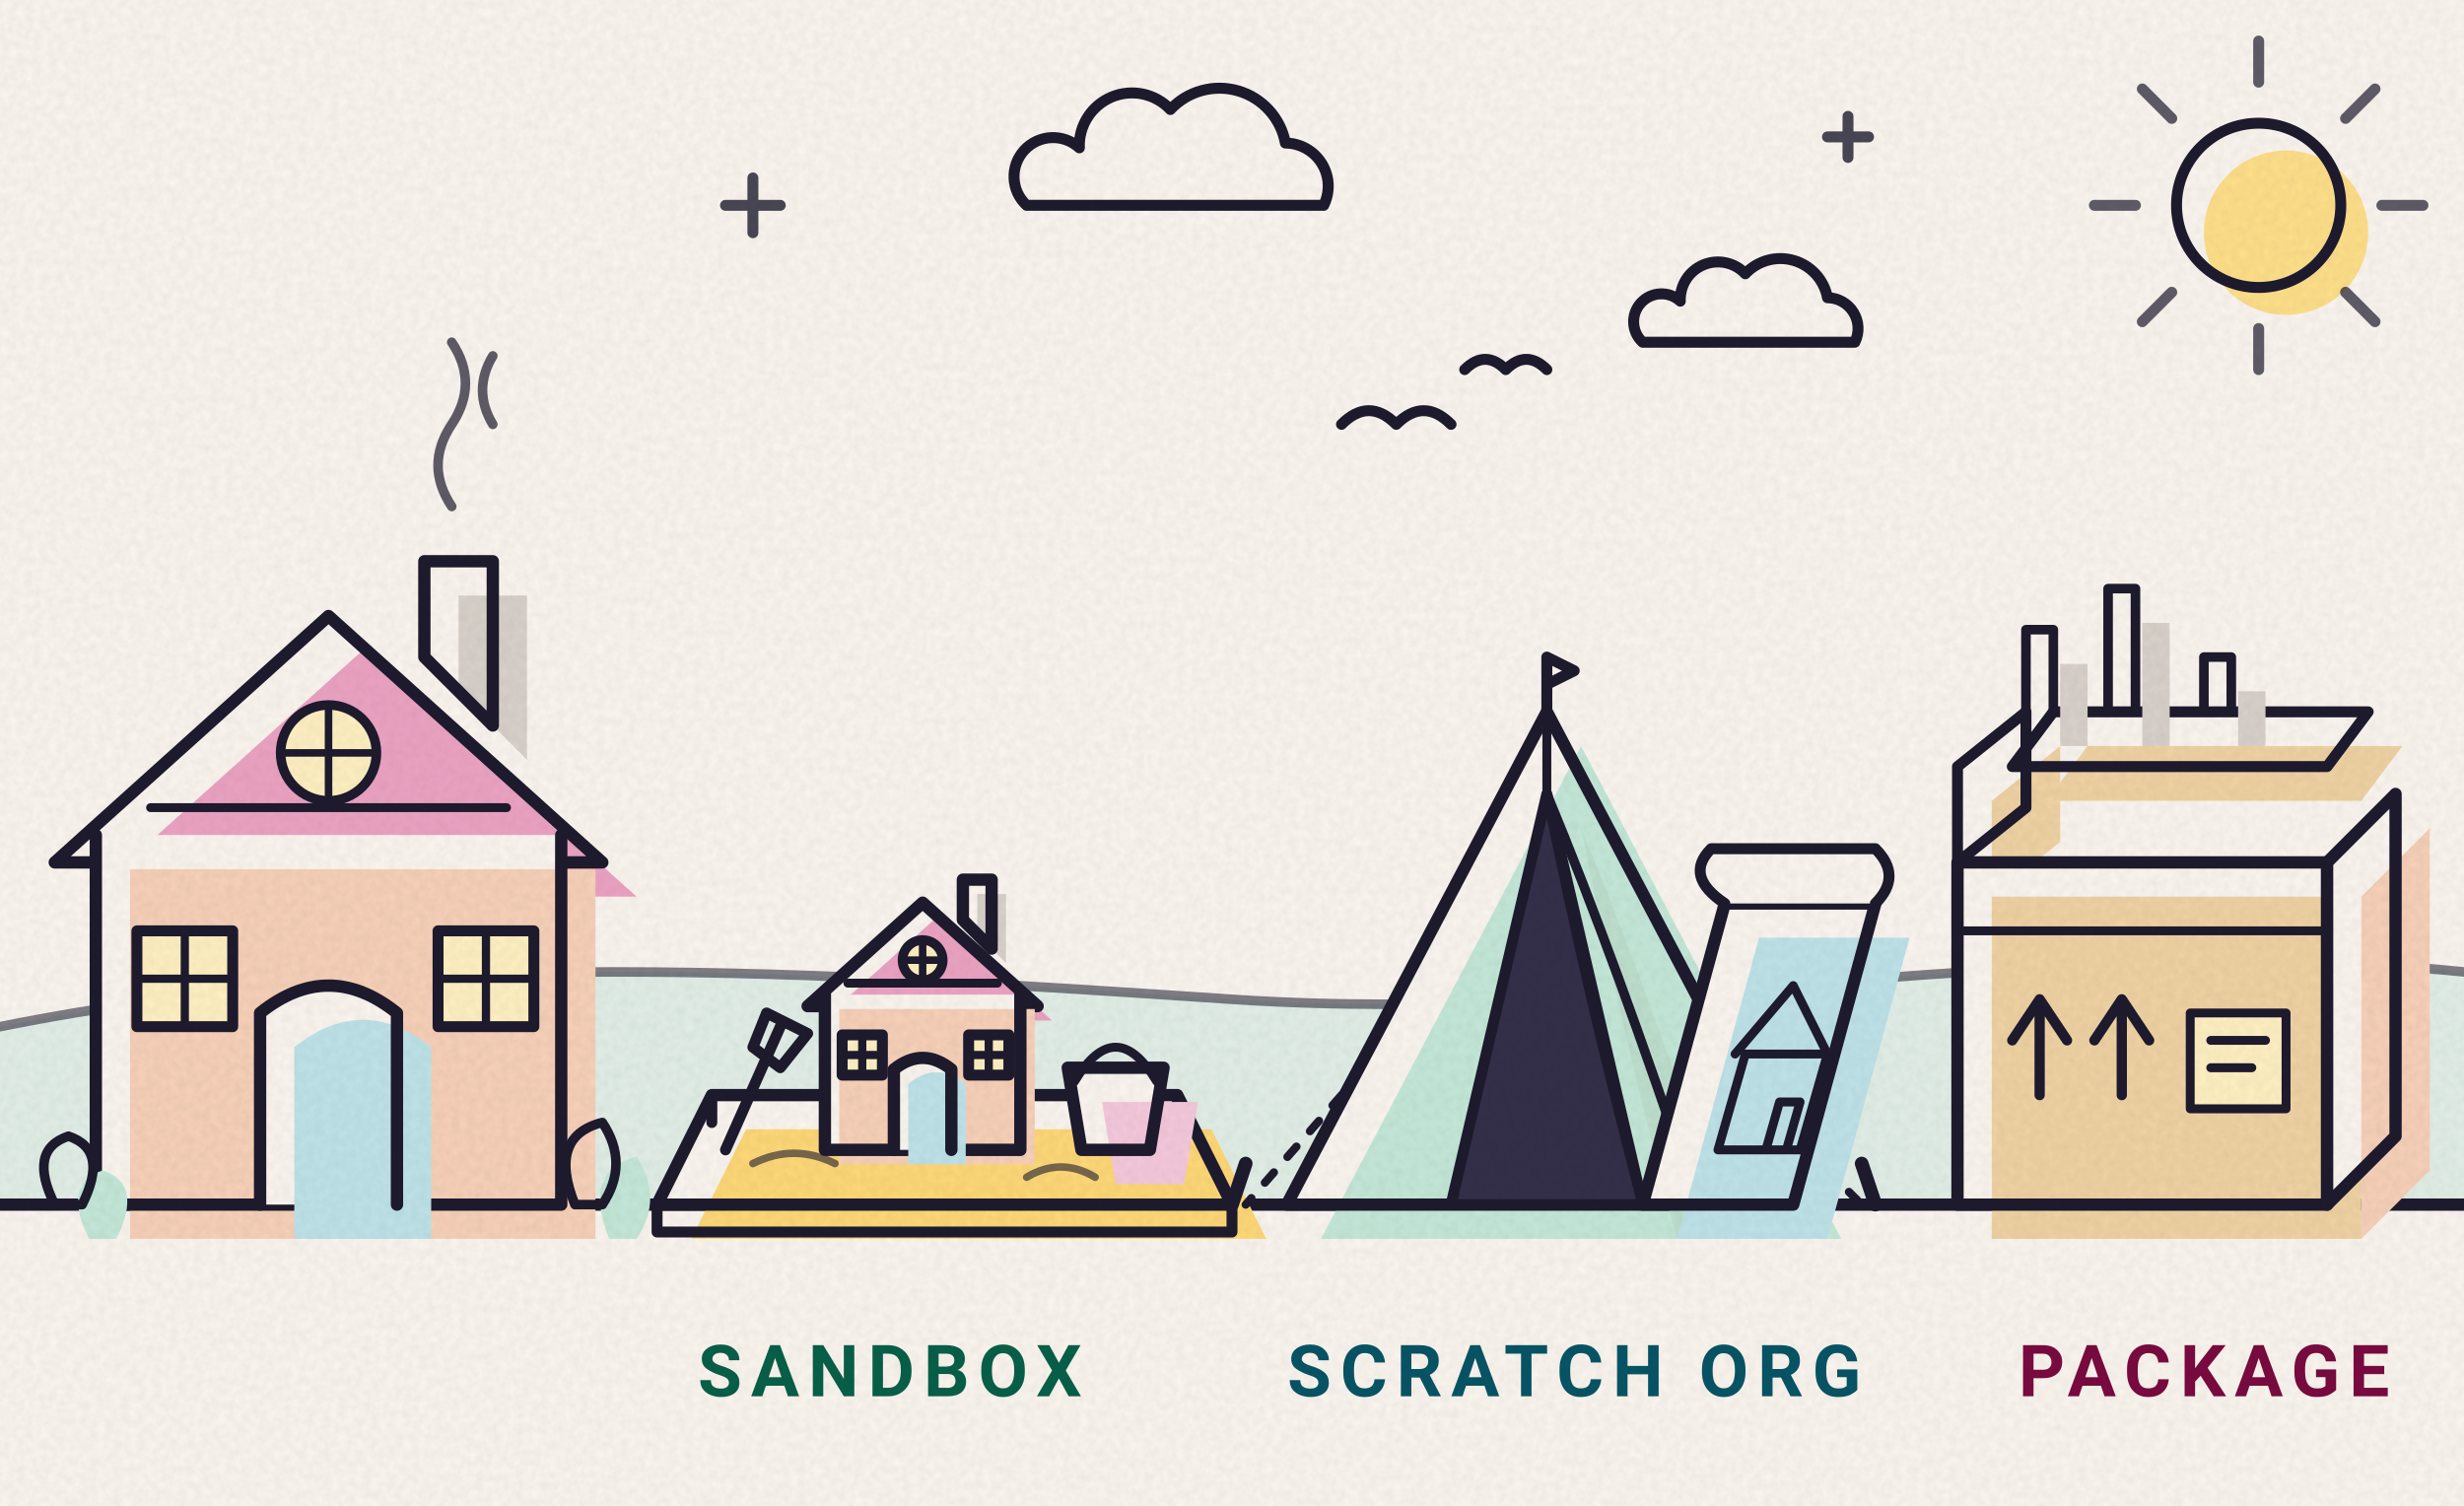
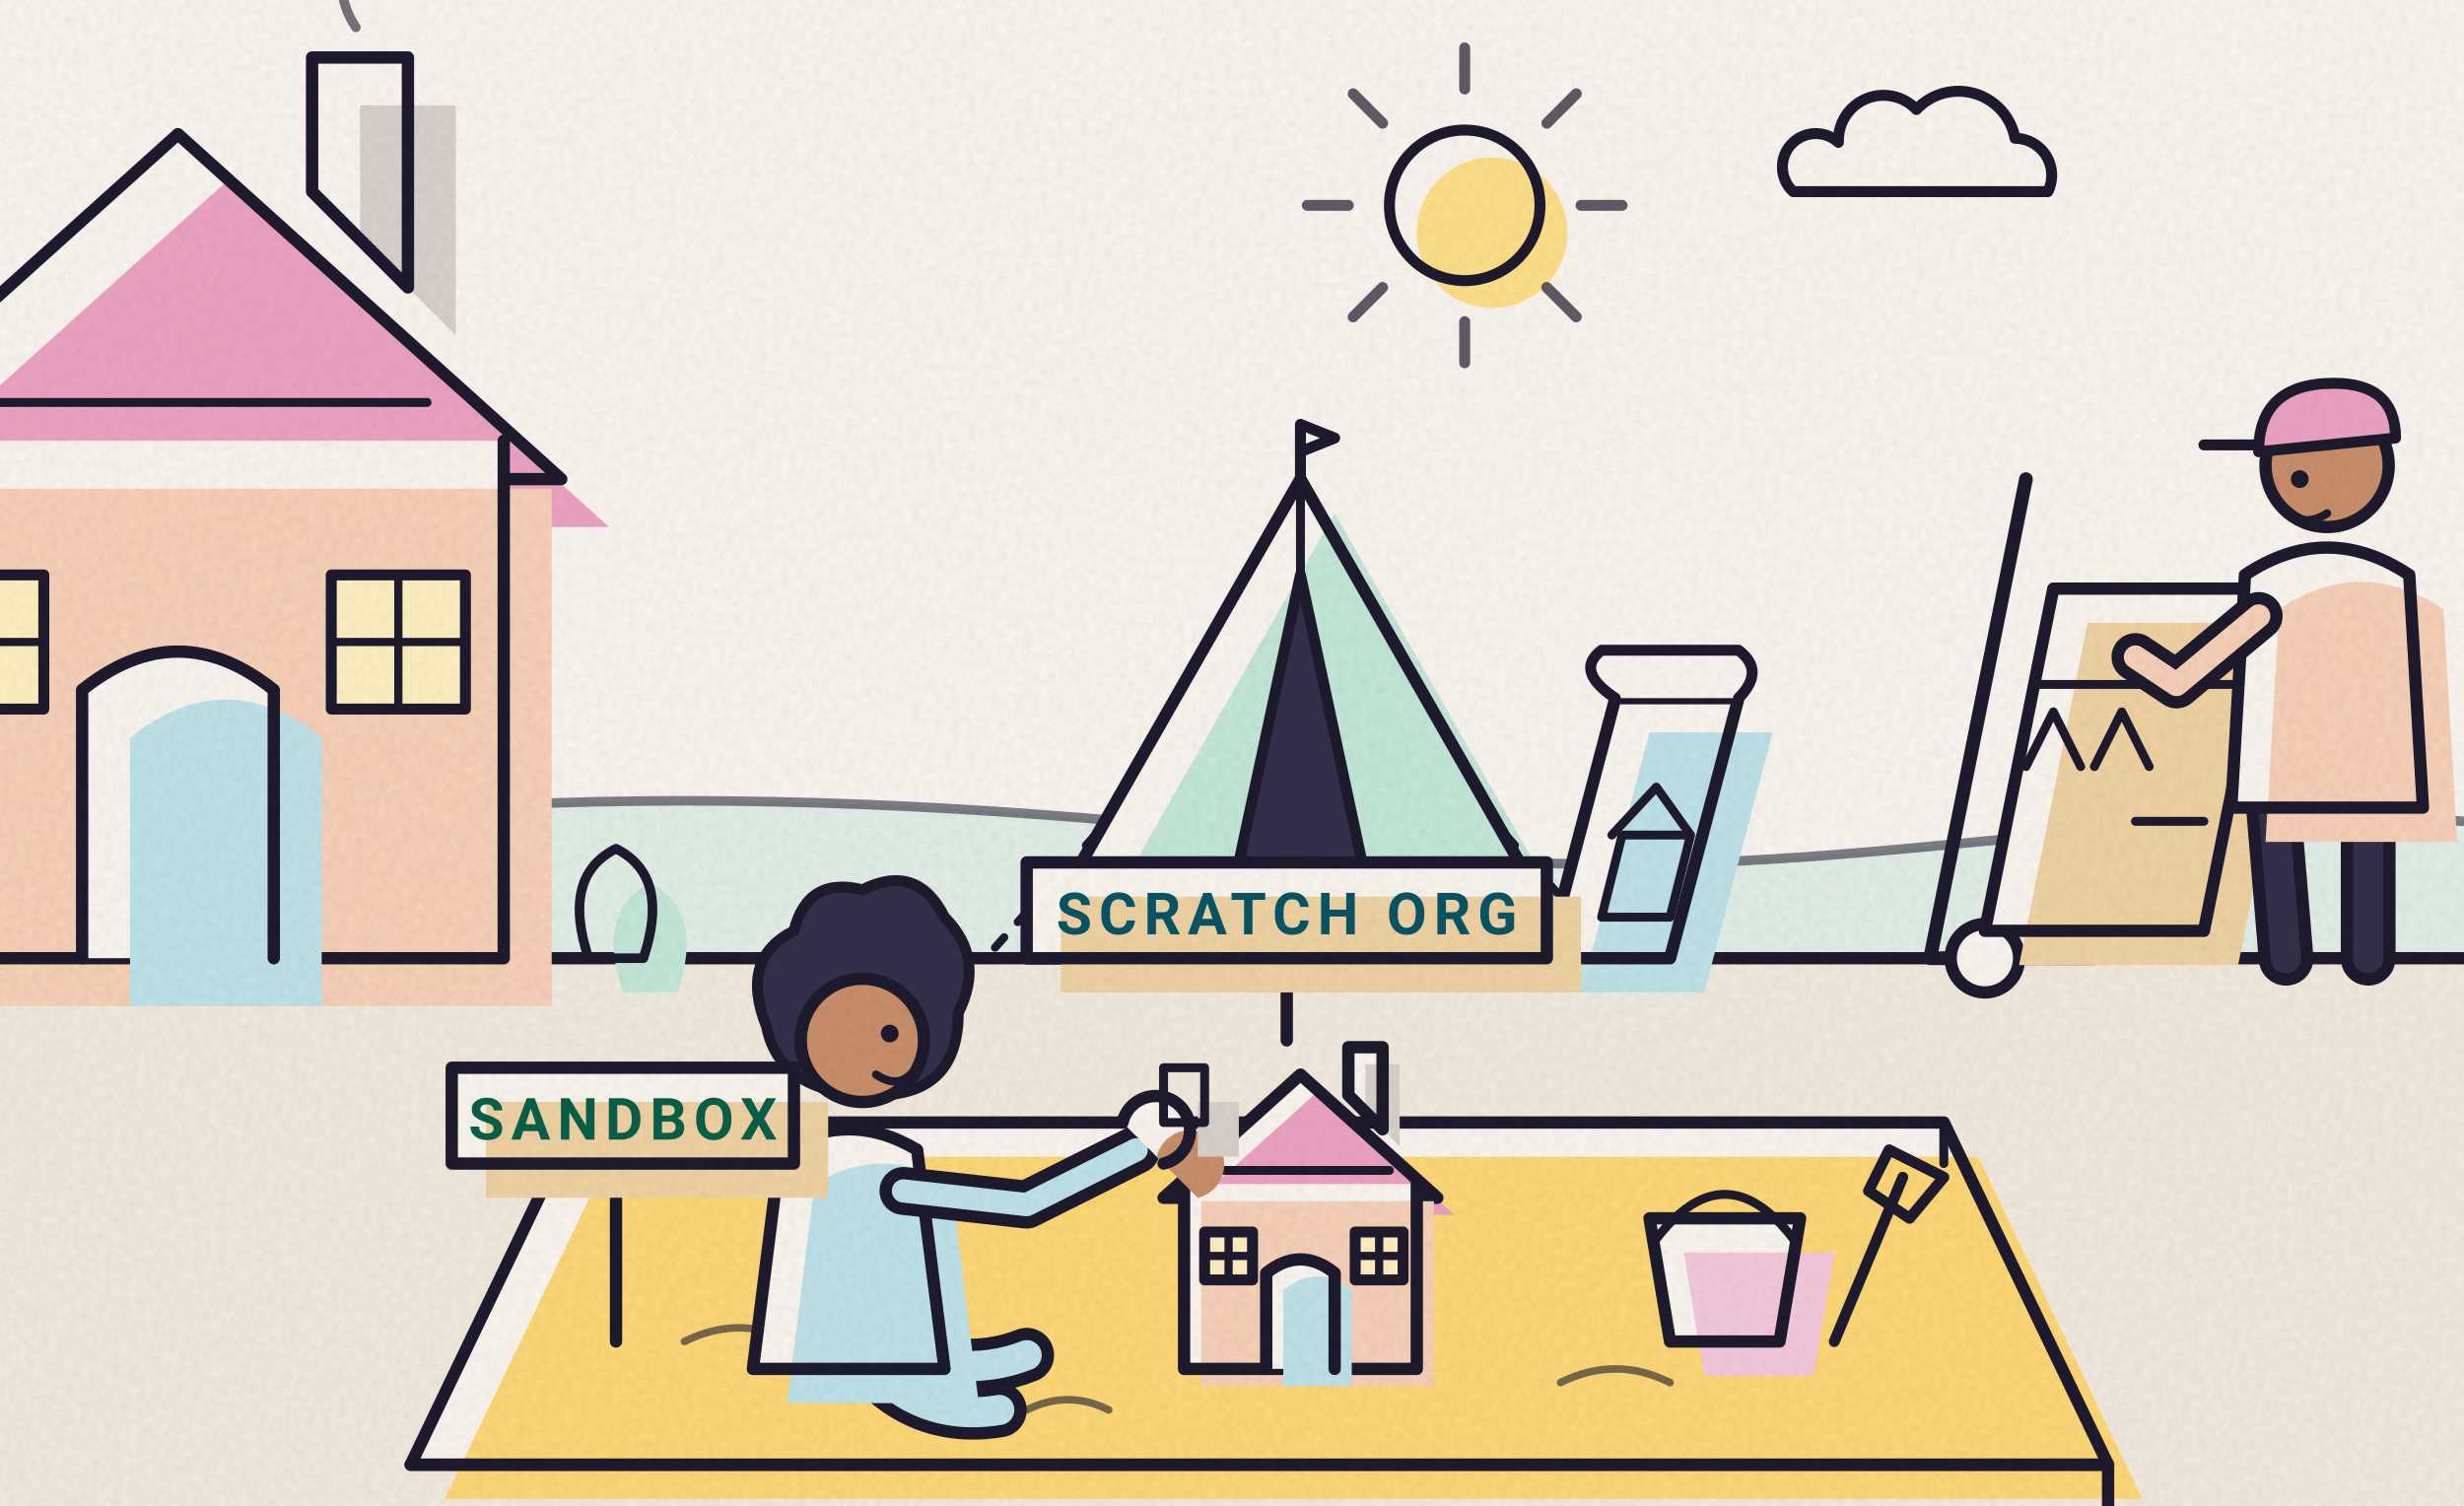
<svg xmlns="http://www.w3.org/2000/svg" xmlns:xlink="http://www.w3.org/1999/xlink" viewBox="0 0 360 220" stroke-linejoin="round" stroke-linecap="round">
  <defs>
    <filter id="bh-grain" x="0" y="0" width="100%" height="100%">
      <feTurbulence type="fractalNoise" baseFrequency=".85" numOctaves="2" stitchTiles="stitch" />
      <feColorMatrix values="0 0 0 0 0  0 0 0 0 0  0 0 0 0 0  0 0 0 .06 0" />
    </filter>
    <path id="bh-s0" d="M54 20 V6 H64 V30Z" />
    <path id="bh-s1" d="M0 50 L40 14 L80 50Z" />
    <path id="bh-s2" d="M6 46 V100 H74 V46" />
    <path id="bh-s3" d="M30 100 V72 Q40 64 50 72 V100" />
    <path id="bh-s4" d="M12 60 H26 V74 H12Z M56 60 H70 V74 H56Z" />
-     <path id="bh-s5" d="M33 34 A7 7 0 1 0 47 34 A7 7 0 1 0 33 34Z" />
-     <path id="bh-s6" d="M8 176 Q4 168 10 166 Q16 168 12 176Z M84 176 Q80 166 88 164 Q92 170 88 176Z" />
-     <path id="bh-s7" d="M96 176 L104 160 H172 L180 176Z" />
-     <path id="bh-s8" d="M54 20 V6 H64 V30Z" />
-     <path id="bh-s9" d="M0 50 L40 14 L80 50Z" />
-     <path id="bh-s10" d="M6 46 V100 H74 V46" />
-     <path id="bh-s11" d="M30 100 V72 Q40 64 50 72 V100" />
-     <path id="bh-s12" d="M12 60 H26 V74 H12Z M56 60 H70 V74 H56Z" />
-     <path id="bh-s13" d="M33 34 A7 7 0 1 0 47 34 A7 7 0 1 0 33 34Z" />
-     <path id="bh-s14" d="M158 168 L156 156 H170 L168 168Z" />
-     <path id="bh-s15" d="M106 168 L114 150 M112 148 L118 151 L114 156 L110 153Z" />
-     <path id="bh-s16" d="M188 176 L226 104 L264 176Z" />
-     <path id="bh-s17" d="M226 116 L212 176 H240Z" />
-     <path id="bh-s18" d="M226 116 Q236 140 248 176 L240 176 Q232 146 226 116Z" />
-     <path id="bh-s19" d="M240 176 L252 132 H274 L262 176Z" />
-     <path id="bh-s20" d="M252 132 Q246 128 250 124 H274 Q278 128 274 132" />
-     <path id="bh-s21" d="M286 112 L296 104 V118 L286 126Z" />
-     <path id="bh-s22" d="M300 104 H346 L340 112 H294Z" />
-     <path id="bh-s23" d="M286 126 H340 V176 H286Z" />
-     <path id="bh-s24" d="M340 126 L350 116 V166 L340 176Z" />
-     <path id="bh-s25" d="M296 104 V92 H300 V104 M308 104 V86 H312 V104 M322 104 V96 H326 V104" />
-     <path id="bh-s26" d="M320 148 H334 V162 H320Z" />
+     <path id="bh-s5" d="M86 140 Q82 128 90 124 Q98 128 94 140Z" />
+     <path id="bh-s6" d="M150 140 L190 70 L230 140Z" />
+     <path id="bh-s7" d="M190 84 L178 140 H202Z" />
+     <path id="bh-s8" d="M226 140 L236 102 H254 L244 140Z" />
+     <path id="bh-s9" d="M236 102 Q230 98 234 95 H254 Q258 98 254 102" />
+     <path id="bh-s10" d="M188 152 V138" />
+     <path id="bh-s11" d="M150 126 H226 V140 H150Z" />
+     <path id="bh-s12" d="M282 140 L296 70 M282 140 H306" />
+     <path id="bh-s13" d="M290 136 L300 86 H332 L322 136Z" />
+     <path id="bh-s14" d="M326 118 L328 84 Q340 76 352 84 L354 118Z" />
+     <path id="bh-s15" d="M330 66 Q330 56 341 56 Q350 56 350 64 Z M330 65 H322" />
+     <path id="bh-s16" d="M334 75 q3 2 6 0" />
+     <path id="bh-s17" d="M60 214 L84 164 H284 L308 214Z" />
+     <path id="bh-s18" d="M60 214 H308 V220" />
+     <path id="bh-s19" d="M54 20 V6 H64 V30Z" />
+     <path id="bh-s20" d="M0 50 L40 14 L80 50Z" />
+     <path id="bh-s21" d="M6 46 V100 H74 V46" />
+     <path id="bh-s22" d="M30 100 V72 Q40 64 50 72 V100" />
+     <path id="bh-s23" d="M12 60 H26 V74 H12Z M56 60 H70 V74 H56Z" />
+     <path id="bh-s24" d="M244 196 L241 178 H263 L260 196Z" />
+     <path id="bh-s25" d="M268 196 L278 172 M276 168 L284 172 L279 178 L273 174Z" />
+     <path id="bh-s26" d="M110 200 L114 168 Q124 162 134 168 L138 200Z" />
+     <path id="bh-s27" d="M164 164 a5 5 0 1 1 6 6" />
+     <path id="bh-s28" d="M170 156 H176 V164 H170Z" />
+     <path id="bh-s29" d="M112 150 Q108 140 116 136 Q118 128 126 130 Q134 126 138 134 Q144 140 140 148 Q140 160 128 160 Q114 160 112 150Z" />
+     <path id="bh-s30" d="M128 157 q3 2 5 0" />
+     <path id="bh-s31" d="M90 196 V170" />
+     <path id="bh-s32" d="M66 156 H116 V170 H66Z" />
  </defs>
  <rect width="360" height="220" fill="#FBF6EF" />
-   <circle cx="334" cy="34" r="12" fill="#FFE08A" />
-   <circle cx="330" cy="30" r="12" fill="none" stroke="#1E1B2E" stroke-width="1.6" />
-   <path d="M348.0 30.0 L354.0 30.0 M342.7 42.7 L347.0 47.0 M330.0 48.0 L330.0 54.0 M317.3 42.7 L313.0 47.0 M312.0 30.0 L306.0 30.0 M317.3 17.3 L313.0 13.0 M330.0 12.0 L330.0 6.0 M342.7 17.3 L347.0 13.0" fill="none" stroke="#1E1B2E" stroke-width="1.6" opacity=".7" />
-   <path transform="translate(150 16) scale(0.7)" d="M0 20 H62 A9 9 0 0 0 54 7 A14 14 0 0 0 30 0 A11 11 0 0 0 11 8 A8 8 0 0 0 0 20Z" fill="none" stroke="#1E1B2E" stroke-width="2.29" />
-   <path transform="translate(240 40) scale(0.5)" d="M0 20 H62 A9 9 0 0 0 54 7 A14 14 0 0 0 30 0 A11 11 0 0 0 11 8 A8 8 0 0 0 0 20Z" fill="none" stroke="#1E1B2E" stroke-width="3.20" />
-   <path d="M196 62 q4 -4 8 0 q4 -4 8 0 M214 54 q3 -3 6 0 q3 -3 6 0" fill="none" stroke="#1E1B2E" stroke-width="1.6" />
-   <path d="M110 26 v8 M106 30 h8" fill="none" stroke="#1E1B2E" stroke-width="1.6" opacity=".8" />
-   <path d="M270 17 v6 M267 20 h6" fill="none" stroke="#1E1B2E" stroke-width="1.6" opacity=".8" />
-   <path d="M0 150 C60 138 120 142 180 146 C240 150 300 136 360 142 V176 H0Z" fill="#E2EFE7" />
-   <path d="M0 150 C60 138 120 142 180 146 C240 150 300 136 360 142" fill="none" stroke="#1E1B2E" stroke-width="1.4" opacity=".55" />
-   <path d="M0 176 H360" fill="none" stroke="#1E1B2E" stroke-width="1.8" />
-   <g transform="translate(8 76) scale(1)">
+   <circle cx="218" cy="34" r="11" fill="#FFE08A" />
+   <circle cx="214" cy="30" r="11" fill="none" stroke="#1E1B2E" stroke-width="1.6" />
+   <path d="M231.0 30.0 L237.0 30.0 M226.0 42.0 L230.3 46.3 M214.0 47.0 L214.0 53.0 M202.0 42.0 L197.7 46.3 M197.0 30.0 L191.0 30.0 M202.0 18.0 L197.7 13.7 M214.0 13.0 L214.0 7.0 M226.0 18.0 L230.3 13.7" fill="none" stroke="#1E1B2E" stroke-width="1.6" opacity=".7" />
+   <path transform="translate(262 16) scale(0.6)" d="M0 20 H62 A9 9 0 0 0 54 7 A14 14 0 0 0 30 0 A11 11 0 0 0 11 8 A8 8 0 0 0 0 20Z" fill="none" stroke="#1E1B2E" stroke-width="2.67" />
+   <path d="M0 128 C60 112 140 116 200 124 C260 132 310 116 360 120 V140 H0Z" fill="#E2EFE7" />
+   <path d="M0 128 C60 112 140 116 200 124 C260 132 310 116 360 120" fill="none" stroke="#1E1B2E" stroke-width="1.4" opacity=".55" />
+   <path d="M0 140 H360 V220 H0Z" fill="#F3EADF" />
+   <path d="M0 140 H360" fill="none" stroke="#1E1B2E" stroke-width="1.8" />
+   <g transform="translate(-30 0) scale(1.4)">
    <use xlink:href="#bh-s0" fill="#FBF6EF" />
    <g transform="translate(5 5)">
      <use xlink:href="#bh-s0" fill="#D9D2CB" />
    </g>
-     <use xlink:href="#bh-s0" fill="none" stroke="#1E1B2E" stroke-width="1.8" />
+     <use xlink:href="#bh-s0" fill="none" stroke="#1E1B2E" stroke-width="1.286" />
    <use xlink:href="#bh-s1" fill="#FBF6EF" />
    <g transform="translate(5 5)">
      <use xlink:href="#bh-s1" fill="#EDA3C3" />
    </g>
-     <use xlink:href="#bh-s1" fill="none" stroke="#1E1B2E" stroke-width="1.8" />
-     <path d="M14 42 H66" fill="none" stroke="#1E1B2E" stroke-width="1.3" />
+     <use xlink:href="#bh-s1" fill="none" stroke="#1E1B2E" stroke-width="1.286" />
+     <path d="M14 42 H66" fill="none" stroke="#1E1B2E" stroke-width="0.929" />
    <use xlink:href="#bh-s2" fill="#FBF6EF" />
    <g transform="translate(5 5)">
      <use xlink:href="#bh-s2" fill="#F8D1B8" />
    </g>
-     <use xlink:href="#bh-s2" fill="none" stroke="#1E1B2E" stroke-width="1.8" />
+     <use xlink:href="#bh-s2" fill="none" stroke="#1E1B2E" stroke-width="1.286" />
    <use xlink:href="#bh-s3" fill="#FBF6EF" />
    <g transform="translate(5 5)">
      <use xlink:href="#bh-s3" fill="#BFE3EA" />
    </g>
-     <use xlink:href="#bh-s3" fill="none" stroke="#1E1B2E" stroke-width="1.8" />
+     <use xlink:href="#bh-s3" fill="none" stroke="#1E1B2E" stroke-width="1.286" />
    <use xlink:href="#bh-s4" fill="#FFF1C2" />
-     <use xlink:href="#bh-s4" fill="none" stroke="#1E1B2E" stroke-width="1.6" />
-     <path d="M19 60 V74 M12 67 H26 M63 60 V74 M56 67 H70" fill="none" stroke="#1E1B2E" stroke-width="1.2" />
-     <use xlink:href="#bh-s5" fill="#FFF1C2" />
-     <use xlink:href="#bh-s5" fill="none" stroke="#1E1B2E" stroke-width="1.4" />
-     <path d="M40 27 V41 M33 34 H47" fill="none" stroke="#1E1B2E" stroke-width="1.1" />
-   </g>
-   <path d="M66 74 q-4 -6 0 -12 q4 -6 0 -12 M72 62 q-3 -5 0 -10" fill="none" stroke="#1E1B2E" stroke-width="1.4" opacity=".7" />
+     <use xlink:href="#bh-s4" fill="none" stroke="#1E1B2E" stroke-width="1.143" />
+     <path d="M19 60 V74 M12 67 H26 M63 60 V74 M56 67 H70" fill="none" stroke="#1E1B2E" stroke-width="0.857" />
+   </g>
+   <path d="M52 4 q-4 -6 0 -12" fill="none" stroke="#1E1B2E" stroke-width="1.4" opacity=".6" />
+   <g transform="translate(5 5)">
+     <use xlink:href="#bh-s5" fill="#C4E8D9" />
+   </g>
+   <use xlink:href="#bh-s5" fill="none" stroke="#1E1B2E" stroke-width="1.4" />
+   <use xlink:href="#bh-s6" fill="#FBF6EF" />
  <g transform="translate(5 5)">
    <use xlink:href="#bh-s6" fill="#C4E8D9" />
  </g>
-   <use xlink:href="#bh-s6" fill="none" stroke="#1E1B2E" stroke-width="1.4" />
+   <use xlink:href="#bh-s6" fill="none" stroke="#1E1B2E" stroke-width="1.8" />
+   <path d="M190 70 V140" fill="none" stroke="#1E1B2E" stroke-width="1.3" />
  <use xlink:href="#bh-s7" fill="#FBF6EF" />
-   <g transform="translate(5 5)">
-     <use xlink:href="#bh-s7" fill="#FFD978" />
-   </g>
-   <use xlink:href="#bh-s7" fill="none" stroke="#1E1B2E" stroke-width="1.8" />
-   <path d="M104 160 V164 M172 160 V164 M96 176 V180 H180 V176" fill="none" stroke="#1E1B2E" stroke-width="1.6" />
-   <path d="M110 170 q6 -3 12 0 M150 172 q5 -3 10 0" fill="none" stroke="#1E1B2E" stroke-width="1.1" opacity=".6" />
-   <g transform="translate(118 126) scale(0.42)">
-     <use xlink:href="#bh-s8" fill="#FBF6EF" />
-     <g transform="translate(5 5)">
-       <use xlink:href="#bh-s8" fill="#D9D2CB" />
-     </g>
-     <use xlink:href="#bh-s8" fill="none" stroke="#1E1B2E" stroke-width="4.286" />
-     <use xlink:href="#bh-s9" fill="#FBF6EF" />
-     <g transform="translate(5 5)">
-       <use xlink:href="#bh-s9" fill="#EDA3C3" />
-     </g>
-     <use xlink:href="#bh-s9" fill="none" stroke="#1E1B2E" stroke-width="4.286" />
-     <path d="M14 42 H66" fill="none" stroke="#1E1B2E" stroke-width="3.095" />
-     <use xlink:href="#bh-s10" fill="#FBF6EF" />
-     <g transform="translate(5 5)">
-       <use xlink:href="#bh-s10" fill="#F8D1B8" />
-     </g>
-     <use xlink:href="#bh-s10" fill="none" stroke="#1E1B2E" stroke-width="4.286" />
-     <use xlink:href="#bh-s11" fill="#FBF6EF" />
-     <g transform="translate(5 5)">
-       <use xlink:href="#bh-s11" fill="#BFE3EA" />
-     </g>
-     <use xlink:href="#bh-s11" fill="none" stroke="#1E1B2E" stroke-width="4.286" />
-     <use xlink:href="#bh-s12" fill="#FFF1C2" />
-     <use xlink:href="#bh-s12" fill="none" stroke="#1E1B2E" stroke-width="3.81" />
-     <path d="M19 60 V74 M12 67 H26 M63 60 V74 M56 67 H70" fill="none" stroke="#1E1B2E" stroke-width="2.857" />
-     <use xlink:href="#bh-s13" fill="#FFF1C2" />
-     <use xlink:href="#bh-s13" fill="none" stroke="#1E1B2E" stroke-width="3.333" />
-     <path d="M40 27 V41 M33 34 H47" fill="none" stroke="#1E1B2E" stroke-width="2.619" />
-   </g>
+   <use xlink:href="#bh-s7" fill="#35304A" />
+   <use xlink:href="#bh-s7" fill="none" stroke="#1E1B2E" stroke-width="1.6" />
+   <path d="M190 70 V62 M190 62 L195 64 L190 66" fill="none" stroke="#1E1B2E" stroke-width="1.6" />
+   <path d="M160 122 L144 140 M220 122 L236 140" fill="none" stroke="#1E1B2E" stroke-width="1.2" stroke-dasharray="2 3" />
+   <use xlink:href="#bh-s8" fill="#FBF6EF" />
+   <g transform="translate(5 5)">
+     <use xlink:href="#bh-s8" fill="#BFE3EA" />
+   </g>
+   <use xlink:href="#bh-s8" fill="none" stroke="#1E1B2E" stroke-width="1.8" />
+   <path d="M234 134 L237 122 H247 L244 134Z M235.5 122 L242 115 L247 122" fill="none" stroke="#1E1B2E" stroke-width="1.3" />
+   <use xlink:href="#bh-s9" fill="#FBF6EF" />
+   <use xlink:href="#bh-s9" fill="none" stroke="#1E1B2E" stroke-width="1.6" />
+   <use xlink:href="#bh-s10" fill="none" stroke="#1E1B2E" stroke-width="1.8" />
+   <use xlink:href="#bh-s11" fill="#FBF6EF" />
+   <g transform="translate(5 5)">
+     <use xlink:href="#bh-s11" fill="#F0D3A4" />
+   </g>
+   <use xlink:href="#bh-s11" fill="none" stroke="#1E1B2E" stroke-width="1.8" />
+   <text x="188" y="136.5" font-family="system-ui,-apple-system,Segoe UI,Roboto,sans-serif" font-size="8.5" font-weight="700" letter-spacing="1" text-anchor="middle" fill="#075566">SCRATCH ORG</text>
+   <use xlink:href="#bh-s12" fill="none" stroke="#1E1B2E" stroke-width="2" />
+   <circle cx="290" cy="140" r="5" fill="#FBF6EF" stroke="#1E1B2E" stroke-width="1.8" />
+   <use xlink:href="#bh-s13" fill="#FBF6EF" />
+   <g transform="translate(5 5)">
+     <use xlink:href="#bh-s13" fill="#F0D3A4" />
+   </g>
+   <use xlink:href="#bh-s13" fill="none" stroke="#1E1B2E" stroke-width="1.8" />
+   <path d="M297 100 H329 M296 112 l4 -8 l4 8 M306 112 l4 -8 l4 8 M312 120 H322" fill="none" stroke="#1E1B2E" stroke-width="1.3" />
+   <path d="M334 140 L332 116 M346 140 L346 116" fill="none" stroke="#1E1B2E" stroke-width="8" />
+   <path d="M334 140 L332 116 M346 140 L346 116" fill="none" stroke="#35304A" stroke-width="4.4" />
  <use xlink:href="#bh-s14" fill="#FBF6EF" />
  <g transform="translate(5 5)">
-     <use xlink:href="#bh-s14" fill="#F6C9DC" />
+     <use xlink:href="#bh-s14" fill="#F8D1B8" />
  </g>
  <use xlink:href="#bh-s14" fill="none" stroke="#1E1B2E" stroke-width="1.8" />
-   <path d="M157 158 Q163 148 169 158" fill="none" stroke="#1E1B2E" stroke-width="1.3" />
+   <path d="M330 90 L318 100 L312 96" fill="none" stroke="#1E1B2E" stroke-width="7" />
+   <path d="M330 90 L318 100 L312 96" fill="none" stroke="#F8D1B8" stroke-width="3.4" />
+   <circle cx="340" cy="68" r="9" fill="#C98F6B" stroke="#1E1B2E" stroke-width="1.8" />
+   <use xlink:href="#bh-s15" fill="#EDA3C3" />
  <use xlink:href="#bh-s15" fill="none" stroke="#1E1B2E" stroke-width="1.6" />
-   <use xlink:href="#bh-s16" fill="#FBF6EF" />
-   <g transform="translate(5 5)">
-     <use xlink:href="#bh-s16" fill="#C4E8D9" />
-   </g>
-   <use xlink:href="#bh-s16" fill="none" stroke="#1E1B2E" stroke-width="1.8" />
-   <path d="M226 104 V176" fill="none" stroke="#1E1B2E" stroke-width="1.3" />
+   <circle cx="336" cy="70" r="1.3" fill="#1E1B2E" />
+   <use xlink:href="#bh-s16" fill="none" stroke="#1E1B2E" stroke-width="1.2" />
  <use xlink:href="#bh-s17" fill="#FBF6EF" />
-   <use xlink:href="#bh-s17" fill="#35304A" />
-   <use xlink:href="#bh-s17" fill="none" stroke="#1E1B2E" stroke-width="1.6" />
-   <g transform="translate(5 5)">
-     <use xlink:href="#bh-s18" fill="#BFE0CE" />
-   </g>
-   <use xlink:href="#bh-s18" fill="none" stroke="#1E1B2E" stroke-width="1.4" />
-   <path d="M226 104 V96 M226 96 L230 98 L226 100" fill="none" stroke="#1E1B2E" stroke-width="1.6" />
-   <path d="M196 160 L182 176 M256 160 L272 176" fill="none" stroke="#1E1B2E" stroke-width="1.2" stroke-dasharray="2 3" />
-   <path d="M180 176 l2 -6 M274 176 l-2 -6" fill="none" stroke="#1E1B2E" stroke-width="2" />
-   <use xlink:href="#bh-s19" fill="#FBF6EF" />
-   <g transform="translate(5 5)">
-     <use xlink:href="#bh-s19" fill="#BFE3EA" />
-   </g>
-   <use xlink:href="#bh-s19" fill="none" stroke="#1E1B2E" stroke-width="1.8" />
-   <path d="M251 168 L255 154 H267 L263 168Z M253.5 154 L262 144 L267 154 M258 168 L260 161 H263 L261 168" fill="none" stroke="#1E1B2E" stroke-width="1.3" />
-   <use xlink:href="#bh-s20" fill="#FBF6EF" />
-   <use xlink:href="#bh-s20" fill="none" stroke="#1E1B2E" stroke-width="1.6" />
-   <g transform="translate(5 5)">
-     <use xlink:href="#bh-s21" fill="#F0D3A4" />
-   </g>
-   <use xlink:href="#bh-s21" fill="none" stroke="#1E1B2E" stroke-width="1.6" />
-   <g transform="translate(5 5)">
-     <use xlink:href="#bh-s22" fill="#F0D3A4" />
-   </g>
-   <use xlink:href="#bh-s22" fill="none" stroke="#1E1B2E" stroke-width="1.6" />
-   <use xlink:href="#bh-s23" fill="#FBF6EF" />
-   <g transform="translate(5 5)">
-     <use xlink:href="#bh-s23" fill="#F0D3A4" />
-   </g>
-   <use xlink:href="#bh-s23" fill="none" stroke="#1E1B2E" stroke-width="1.8" />
-   <path d="M286 136 H340" fill="none" stroke="#1E1B2E" stroke-width="1.3" />
+   <g transform="translate(5 5)">
+     <use xlink:href="#bh-s17" fill="#FFD978" />
+   </g>
+   <use xlink:href="#bh-s17" fill="none" stroke="#1E1B2E" stroke-width="1.8" />
+   <path d="M84 164 V170 M284 164 V170" fill="none" stroke="#1E1B2E" stroke-width="1.3" />
+   <use xlink:href="#bh-s18" fill="none" stroke="#1E1B2E" stroke-width="1.8" />
+   <path d="M100 196 q8 -4 16 0 M228 202 q8 -4 16 0 M150 206 q6 -3 12 0" fill="none" stroke="#1E1B2E" stroke-width="1.1" opacity=".6" />
+   <g transform="translate(170 150) scale(0.5)">
+     <use xlink:href="#bh-s19" fill="#FBF6EF" />
+     <g transform="translate(5 5)">
+       <use xlink:href="#bh-s19" fill="#D9D2CB" />
+     </g>
+     <use xlink:href="#bh-s19" fill="none" stroke="#1E1B2E" stroke-width="3.6" />
+     <use xlink:href="#bh-s20" fill="#FBF6EF" />
+     <g transform="translate(5 5)">
+       <use xlink:href="#bh-s20" fill="#EDA3C3" />
+     </g>
+     <use xlink:href="#bh-s20" fill="none" stroke="#1E1B2E" stroke-width="3.6" />
+     <path d="M14 42 H66" fill="none" stroke="#1E1B2E" stroke-width="2.6" />
+     <use xlink:href="#bh-s21" fill="#FBF6EF" />
+     <g transform="translate(5 5)">
+       <use xlink:href="#bh-s21" fill="#F8D1B8" />
+     </g>
+     <use xlink:href="#bh-s21" fill="none" stroke="#1E1B2E" stroke-width="3.6" />
+     <use xlink:href="#bh-s22" fill="#FBF6EF" />
+     <g transform="translate(5 5)">
+       <use xlink:href="#bh-s22" fill="#BFE3EA" />
+     </g>
+     <use xlink:href="#bh-s22" fill="none" stroke="#1E1B2E" stroke-width="3.6" />
+     <use xlink:href="#bh-s23" fill="#FFF1C2" />
+     <use xlink:href="#bh-s23" fill="none" stroke="#1E1B2E" stroke-width="3.2" />
+     <path d="M19 60 V74 M12 67 H26 M63 60 V74 M56 67 H70" fill="none" stroke="#1E1B2E" stroke-width="2.4" />
+   </g>
  <use xlink:href="#bh-s24" fill="#FBF6EF" />
  <g transform="translate(5 5)">
-     <use xlink:href="#bh-s24" fill="#F8D1B8" />
+     <use xlink:href="#bh-s24" fill="#F6C9DC" />
  </g>
  <use xlink:href="#bh-s24" fill="none" stroke="#1E1B2E" stroke-width="1.8" />
-   <g transform="translate(5 5)">
-     <use xlink:href="#bh-s25" fill="#D9D2CB" />
-   </g>
-   <use xlink:href="#bh-s25" fill="none" stroke="#1E1B2E" stroke-width="1.4" />
-   <path d="M298 160 V148 M294 152 L298 146 L302 152 M310 160 V148 M306 152 L310 146 L314 152" fill="none" stroke="#1E1B2E" stroke-width="1.5" />
-   <use xlink:href="#bh-s26" fill="#FFF1C2" />
-   <use xlink:href="#bh-s26" fill="none" stroke="#1E1B2E" stroke-width="1.3" />
-   <path d="M323 152 H331 M323 156 H329" fill="none" stroke="#1E1B2E" stroke-width="1.3" />
-   <g font-family="system-ui,-apple-system,Segoe UI,Roboto,sans-serif" font-size="10.5" font-weight="700" letter-spacing="1.3" text-anchor="middle">
-     <text x="130" y="204" fill="#086049">SANDBOX</text>
-     <text x="230" y="204" fill="#075566">SCRATCH ORG</text>
-     <text x="322" y="204" fill="#7A0A40">PACKAGE</text>
-   </g>
+   <path d="M242 181 Q252 168 262 181" fill="none" stroke="#1E1B2E" stroke-width="1.3" />
+   <use xlink:href="#bh-s25" fill="none" stroke="#1E1B2E" stroke-width="1.6" />
+   <path d="M126 196 Q140 202 150 198 M126 198 Q134 208 146 206" fill="none" stroke="#1E1B2E" stroke-width="8" />
+   <path d="M126 196 Q140 202 150 198 M126 198 Q134 208 146 206" fill="none" stroke="#BFE3EA" stroke-width="4.4" />
+   <use xlink:href="#bh-s26" fill="#FBF6EF" />
+   <g transform="translate(5 5)">
+     <use xlink:href="#bh-s26" fill="#BFE3EA" />
+   </g>
+   <use xlink:href="#bh-s26" fill="none" stroke="#1E1B2E" stroke-width="1.8" />
+   <path d="M132 174 L150 176 L166 168" fill="none" stroke="#1E1B2E" stroke-width="7" />
+   <path d="M132 174 L150 176 L166 168" fill="none" stroke="#BFE3EA" stroke-width="3.4" />
+   <use xlink:href="#bh-s27" fill="#FBF6EF" />
+   <g transform="translate(5 5)">
+     <use xlink:href="#bh-s27" fill="#C98F6B" />
+   </g>
+   <use xlink:href="#bh-s27" fill="none" stroke="#1E1B2E" stroke-width="1.8" />
+   <g transform="translate(5 5)">
+     <use xlink:href="#bh-s28" fill="#D9D2CB" />
+   </g>
+   <use xlink:href="#bh-s28" fill="none" stroke="#1E1B2E" stroke-width="1.3" />
+   <use xlink:href="#bh-s29" fill="#35304A" />
+   <use xlink:href="#bh-s29" fill="none" stroke="#1E1B2E" stroke-width="1.6" />
+   <circle cx="126" cy="152" r="9" fill="#C98F6B" stroke="#1E1B2E" stroke-width="1.8" />
+   <circle cx="130" cy="151" r="1.3" fill="#1E1B2E" />
+   <use xlink:href="#bh-s30" fill="none" stroke="#1E1B2E" stroke-width="1.2" />
+   <use xlink:href="#bh-s31" fill="none" stroke="#1E1B2E" stroke-width="1.8" />
+   <use xlink:href="#bh-s32" fill="#FBF6EF" />
+   <g transform="translate(5 5)">
+     <use xlink:href="#bh-s32" fill="#F0D3A4" />
+   </g>
+   <use xlink:href="#bh-s32" fill="none" stroke="#1E1B2E" stroke-width="1.8" />
+   <text x="91" y="166.5" font-family="system-ui,-apple-system,Segoe UI,Roboto,sans-serif" font-size="8.5" font-weight="700" letter-spacing="1" text-anchor="middle" fill="#086049">SANDBOX</text>
  <rect width="360" height="220" filter="url(#bh-grain)" />
</svg>
